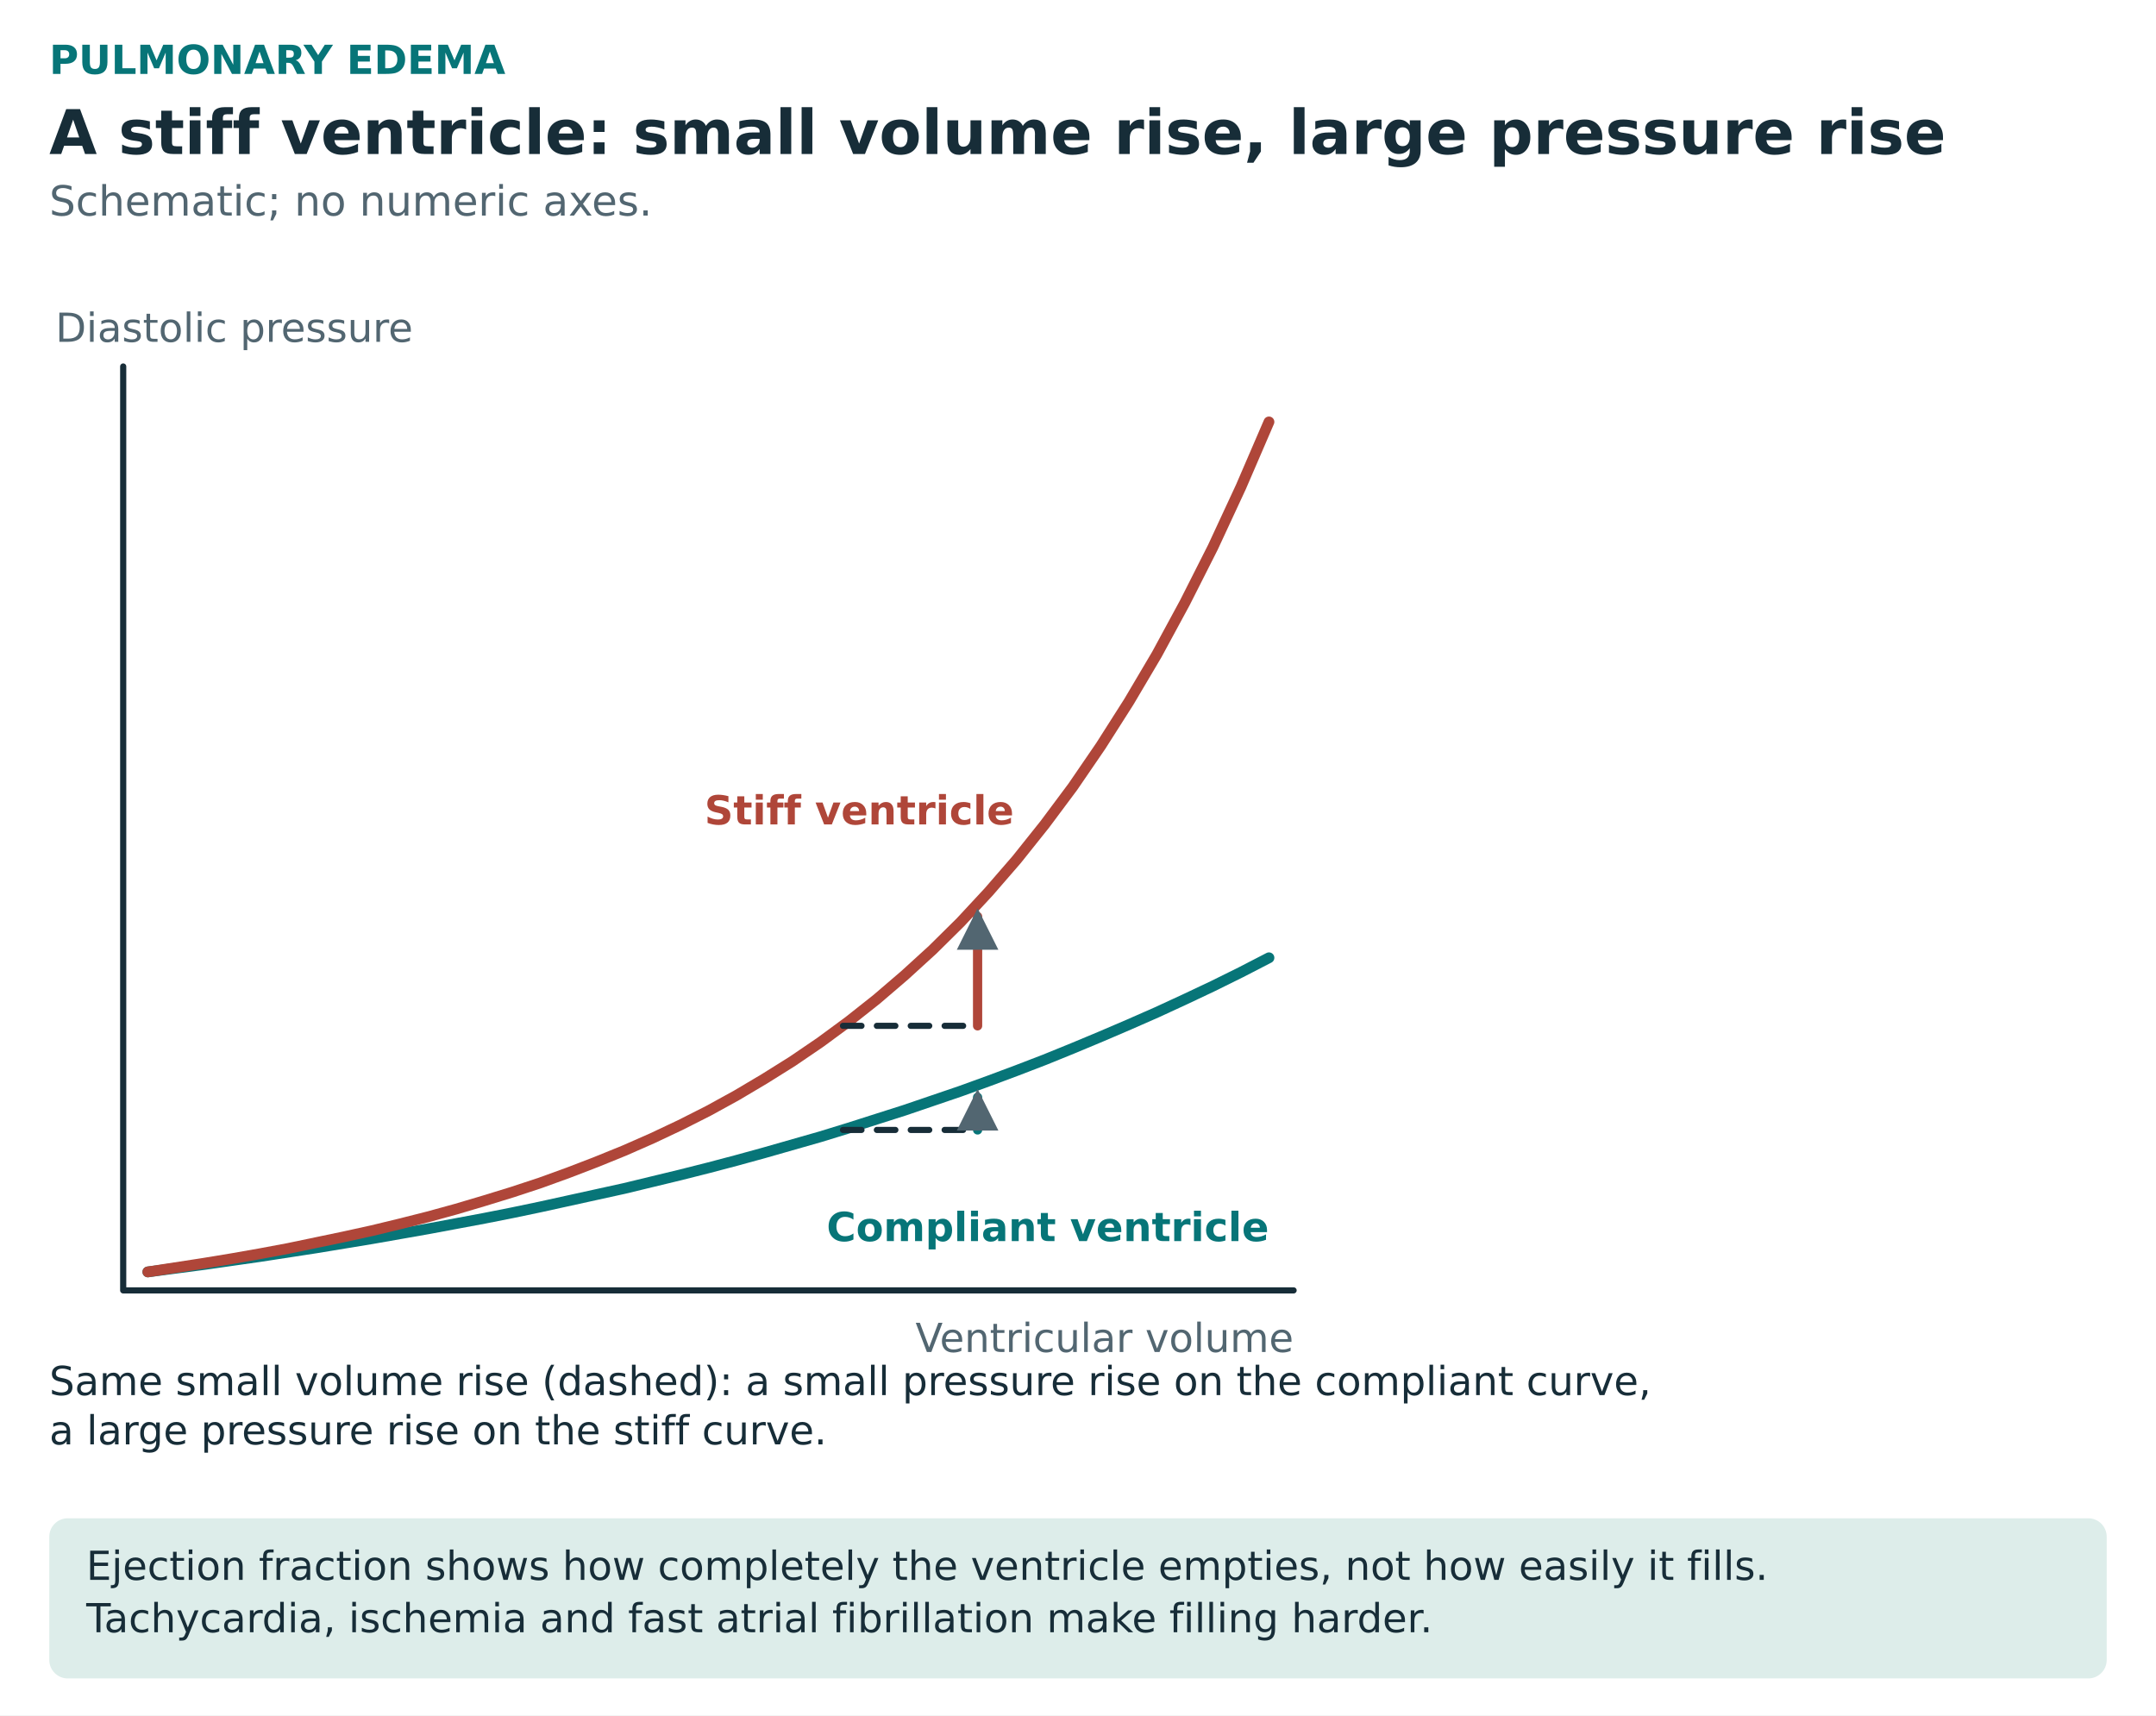
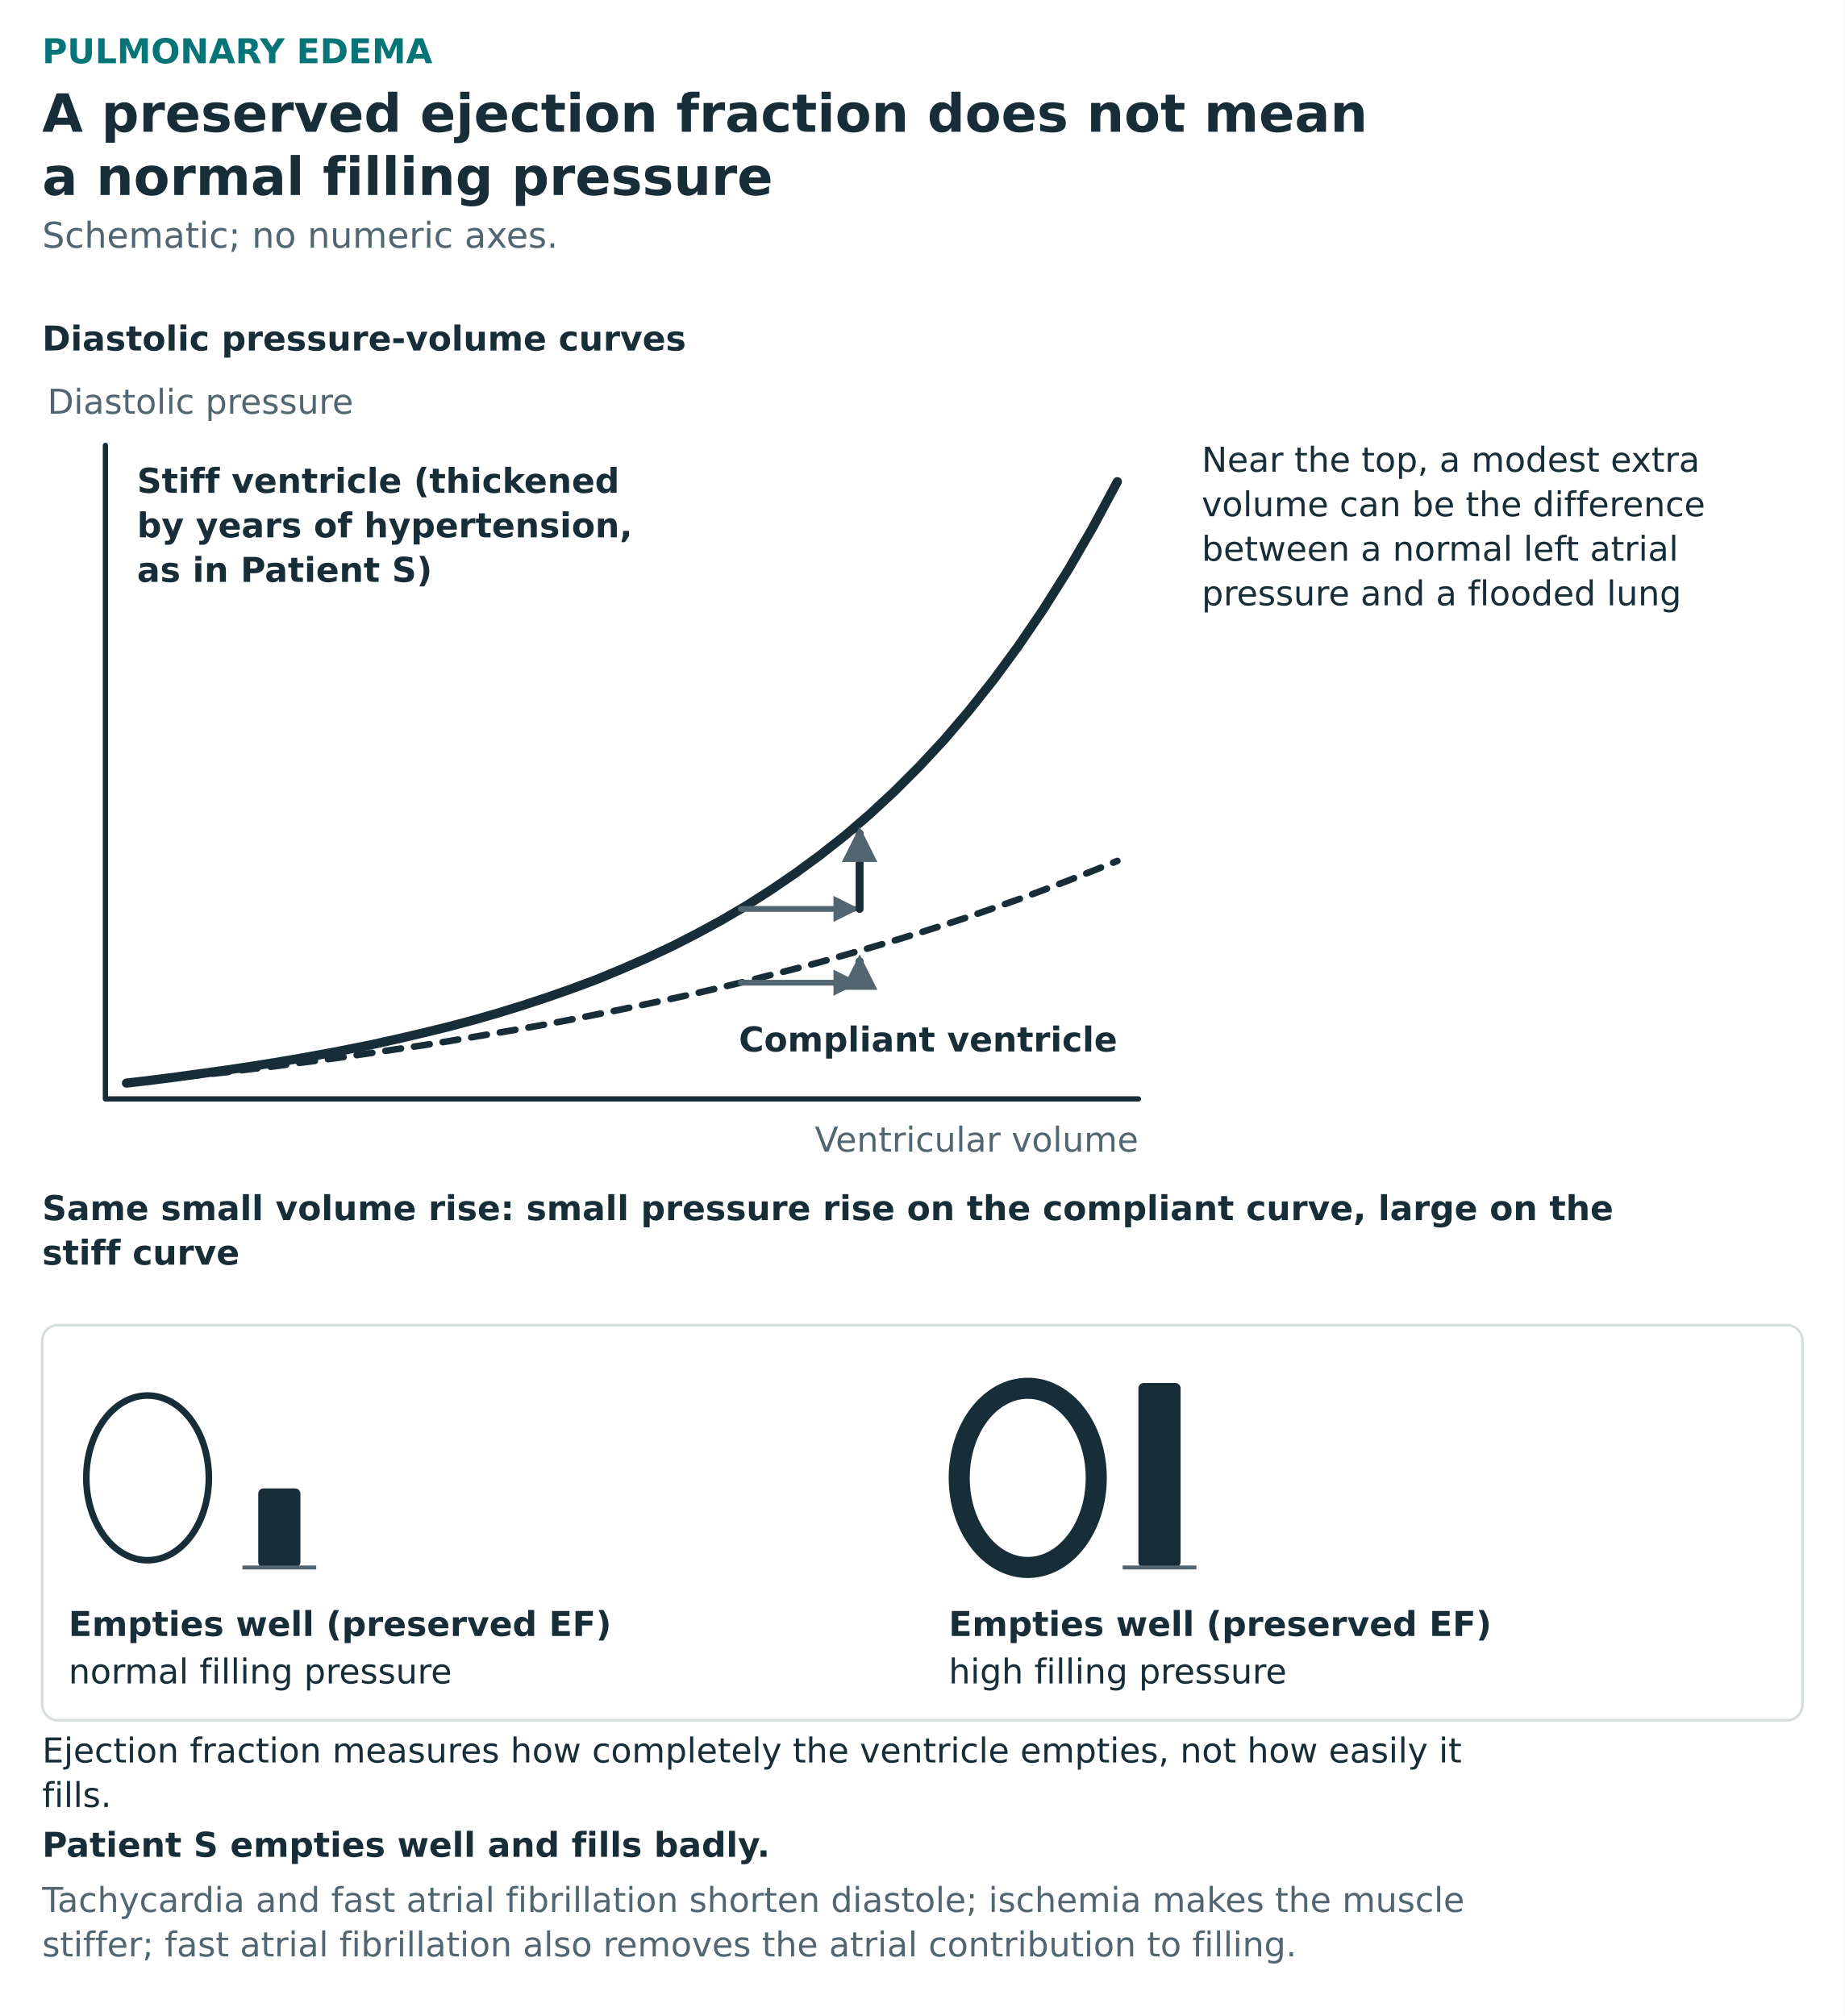
- <svg xmlns="http://www.w3.org/2000/svg" class="diagram-print" viewBox="0 0 700 557" role="img" aria-labelledby="fig-r4-02-pressure-volume-print-title" aria-describedby="fig-r4-02-pressure-volume-print-desc">
+ <svg xmlns="http://www.w3.org/2000/svg" class="diagram-print" viewBox="0 0 700 765" role="img" aria-labelledby="fig-r4-02-pressure-volume-print-title" aria-describedby="fig-r4-02-pressure-volume-print-desc">
  <style>text{font-family:'DejaVu Sans',system-ui,sans-serif}.fig-r4-02-pressure-volume-print-t-ink{fill:#172d38}.fig-r4-02-pressure-volume-print-t-muted{fill:#526671}.fig-r4-02-pressure-volume-print-t-teal{fill:#077578}.fig-r4-02-pressure-volume-print-t-red{fill:#af4639}.fig-r4-02-pressure-volume-print-t-gold{fill:#996613}.fig-r4-02-pressure-volume-print-bg{fill:#ffffff}.fig-r4-02-pressure-volume-print-pn{fill:#ffffff;stroke:#d5dedc}.fig-r4-02-pressure-volume-print-s-teal{stroke:#077578;fill:none}.fig-r4-02-pressure-volume-print-f-teal{fill:#077578}.fig-r4-02-pressure-volume-print-s-red{stroke:#af4639;fill:none}.fig-r4-02-pressure-volume-print-f-red{fill:#af4639}.fig-r4-02-pressure-volume-print-s-gold{stroke:#996613;fill:none}.fig-r4-02-pressure-volume-print-f-gold{fill:#996613}.fig-r4-02-pressure-volume-print-s-muted{stroke:#526671;fill:none}.fig-r4-02-pressure-volume-print-f-muted{fill:#526671}.fig-r4-02-pressure-volume-print-s-rule{stroke:#d5dedc;fill:none}.fig-r4-02-pressure-volume-print-f-rule{fill:#d5dedc}.fig-r4-02-pressure-volume-print-s-ink{stroke:#172d38;fill:none}.fig-r4-02-pressure-volume-print-f-ink{fill:#172d38}.fig-r4-02-pressure-volume-print-f-tt{fill:#ddedea}.fig-r4-02-pressure-volume-print-f-rt{fill:#f5e4df}</style>
  <defs>
    <marker id="fig-r4-02-pressure-volume-print-ah" viewBox="0 0 10 10" refX="8" refY="5" markerWidth="4.5" markerHeight="4.5" orient="auto-start-reverse">
      <path class="fig-r4-02-pressure-volume-print-f-muted" d="M0,0 L10,5 L0,10 z" />
    </marker>
  </defs>
-   <rect class="fig-r4-02-pressure-volume-print-bg" width="700" height="557" />
+   <rect class="fig-r4-02-pressure-volume-print-bg" width="700" height="765" />
  <text class="fig-r4-02-pressure-volume-print-t-teal" x="16.0" y="24.0" font-size="13" font-weight="600" text-anchor="start">PULMONARY EDEMA</text>
-   <text class="fig-r4-02-pressure-volume-print-t-ink" x="16.0" y="50.0" font-size="20" font-weight="600" text-anchor="start">A stiff ventricle: small volume rise, large pressure rise</text>
-   <text class="fig-r4-02-pressure-volume-print-t-muted" x="16.0" y="70.0" font-size="13.5" text-anchor="start">Schematic; no numeric axes.</text>
-   <path class="fig-r4-02-pressure-volume-print-s-ink" d="M40,119 V419 H420" stroke-width="2" stroke-linecap="round" stroke-linejoin="round" />
-   <text class="fig-r4-02-pressure-volume-print-t-muted" x="420.0" y="439.0" font-size="13" text-anchor="end">Ventricular volume</text>
-   <text class="fig-r4-02-pressure-volume-print-t-muted" x="18.0" y="111.0" font-size="13" text-anchor="start">Diastolic pressure</text>
-   <path class="fig-r4-02-pressure-volume-print-s-teal" d="M48.0,413.0 L57.1,411.8 L66.2,410.6 L75.3,409.3 L84.4,408.0 L93.5,406.6 L102.6,405.2 L111.7,403.7 L120.8,402.2 L129.9,400.6 L139.0,399.0 L148.1,397.3 L157.2,395.6 L166.3,393.8 L175.4,391.9 L184.5,389.9 L193.6,387.9 L202.7,385.9 L211.8,383.7 L220.9,381.5 L230.0,379.2 L239.1,376.8 L248.2,374.3 L257.3,371.7 L266.4,369.1 L275.5,366.3 L284.6,363.4 L293.7,360.5 L302.8,357.4 L311.9,354.3 L321.0,351.0 L330.1,347.6 L339.2,344.1 L348.3,340.4 L357.4,336.6 L366.5,332.7 L375.6,328.7 L384.7,324.5 L393.8,320.2 L402.9,315.7 L412.0,311.0" stroke-width="3.5" stroke-linecap="round" stroke-linejoin="round" />
-   <path class="fig-r4-02-pressure-volume-print-s-ink" d="M273.7,366.9 H317.4" stroke-width="2" stroke-linecap="round" stroke-linejoin="round" stroke-dasharray="6 5" />
-   <path class="fig-r4-02-pressure-volume-print-s-teal" d="M317.4,366.9 V356.3" stroke-width="3" stroke-linecap="round" marker-end="url(#fig-r4-02-pressure-volume-print-ah)" />
-   <path class="fig-r4-02-pressure-volume-print-s-red" d="M48.0,413.0 L57.1,411.6 L66.2,410.2 L75.3,408.7 L84.4,407.1 L93.5,405.4 L102.6,403.5 L111.7,401.6 L120.8,399.6 L129.9,397.4 L139.0,395.1 L148.1,392.6 L157.2,389.9 L166.3,387.1 L175.4,384.1 L184.5,380.8 L193.6,377.3 L202.7,373.6 L211.8,369.6 L220.9,365.3 L230.0,360.7 L239.1,355.7 L248.2,350.3 L257.3,344.6 L266.4,338.4 L275.5,331.7 L284.6,324.5 L293.7,316.7 L302.8,308.4 L311.9,299.4 L321.0,289.6 L330.1,279.1 L339.2,267.7 L348.3,255.5 L357.4,242.2 L366.5,227.9 L375.6,212.5 L384.7,195.7 L393.8,177.7 L402.9,158.1 L412.0,137.0" stroke-width="3.5" stroke-linecap="round" stroke-linejoin="round" />
-   <path class="fig-r4-02-pressure-volume-print-s-ink" d="M273.7,333.1 H317.4" stroke-width="2" stroke-linecap="round" stroke-linejoin="round" stroke-dasharray="6 5" />
-   <path class="fig-r4-02-pressure-volume-print-s-red" d="M317.4,333.1 V297.6" stroke-width="3" stroke-linecap="round" marker-end="url(#fig-r4-02-pressure-volume-print-ah)" />
-   <text class="fig-r4-02-pressure-volume-print-t-red" x="329.2" y="267.7" font-size="13" font-weight="600" text-anchor="end">Stiff ventricle</text>
-   <text class="fig-r4-02-pressure-volume-print-t-teal" x="412.0" y="403.0" font-size="13" font-weight="600" text-anchor="end">Compliant ventricle</text>
-   <text class="fig-r4-02-pressure-volume-print-t-ink" x="16.0" y="453.0" font-size="13" text-anchor="start">Same small volume rise (dashed): a small pressure rise on the compliant curve,</text>
-   <text class="fig-r4-02-pressure-volume-print-t-ink" x="16.0" y="469.0" font-size="13" text-anchor="start">a large pressure rise on the stiff curve.</text>
-   <rect class="fig-r4-02-pressure-volume-print-f-tt" x="16.0" y="493.0" width="668.0" height="52.0" rx="6" />
-   <text class="fig-r4-02-pressure-volume-print-t-ink" x="28.0" y="513.0" font-size="13" text-anchor="start">Ejection fraction shows how completely the ventricle empties, not how easily it fills.</text>
-   <text class="fig-r4-02-pressure-volume-print-t-ink" x="28.0" y="530.0" font-size="13" text-anchor="start">Tachycardia, ischemia and fast atrial fibrillation make filling harder.</text>
+   <text class="fig-r4-02-pressure-volume-print-t-ink" x="16.0" y="50.0" font-size="20" font-weight="600" text-anchor="start">A preserved ejection fraction does not mean</text>
+   <text class="fig-r4-02-pressure-volume-print-t-ink" x="16.0" y="74.0" font-size="20" font-weight="600" text-anchor="start">a normal filling pressure</text>
+   <text class="fig-r4-02-pressure-volume-print-t-muted" x="16.0" y="94.0" font-size="13.5" text-anchor="start">Schematic; no numeric axes.</text>
+   <text class="fig-r4-02-pressure-volume-print-t-ink" x="16.0" y="133.0" font-size="13" font-weight="600" text-anchor="start">Diastolic pressure-volume curves</text>
+   <text class="fig-r4-02-pressure-volume-print-t-muted" x="18.0" y="157.0" font-size="13" text-anchor="start">Diastolic pressure</text>
+   <path class="fig-r4-02-pressure-volume-print-s-ink" d="M40,169 V417 H432" stroke-width="2" stroke-linecap="round" stroke-linejoin="round" />
+   <text class="fig-r4-02-pressure-volume-print-t-muted" x="432.0" y="437.0" font-size="13" text-anchor="end">Ventricular volume</text>
+   <path class="fig-r4-02-pressure-volume-print-s-ink" d="M48.0,411.0 L57.4,410.0 L66.8,409.0 L76.2,407.9 L85.6,406.9 L95.0,405.7 L104.4,404.6 L113.8,403.3 L123.2,402.1 L132.6,400.8 L142.0,399.4 L151.4,398.0 L160.8,396.6 L170.2,395.1 L179.6,393.5 L189.0,391.9 L198.4,390.3 L207.8,388.6 L217.2,386.8 L226.6,384.9 L236.0,383.0 L245.4,381.0 L254.8,379.0 L264.2,376.9 L273.6,374.7 L283.0,372.4 L292.4,370.0 L301.8,367.6 L311.2,365.1 L320.6,362.4 L330.0,359.7 L339.4,356.9 L348.8,354.0 L358.2,351.0 L367.6,347.9 L377.0,344.6 L386.4,341.3 L395.8,337.8 L405.2,334.2 L414.6,330.5 L424.0,326.7" stroke-width="2.5" stroke-linecap="round" stroke-linejoin="round" stroke-dasharray="6 5" />
+   <path class="fig-r4-02-pressure-volume-print-s-muted" d="M281.1,372.9 H324.2" stroke-width="2.2" stroke-linecap="round" marker-end="url(#fig-r4-02-pressure-volume-print-ah)" />
+   <path class="fig-r4-02-pressure-volume-print-s-ink" d="M326.2,372.9 V364.8" stroke-width="3" stroke-linecap="round" marker-end="url(#fig-r4-02-pressure-volume-print-ah)" />
+   <path class="fig-r4-02-pressure-volume-print-s-ink" d="M48.0,411.0 L57.4,409.9 L66.8,408.7 L76.2,407.4 L85.6,406.1 L95.0,404.7 L104.4,403.2 L113.8,401.6 L123.2,399.9 L132.6,398.1 L142.0,396.2 L151.4,394.1 L160.8,391.9 L170.2,389.6 L179.6,387.1 L189.0,384.4 L198.4,381.5 L207.8,378.4 L217.2,375.1 L226.6,371.6 L236.0,367.7 L245.4,363.6 L254.8,359.2 L264.2,354.4 L273.6,349.3 L283.0,343.8 L292.4,337.8 L301.8,331.4 L311.2,324.5 L320.6,317.1 L330.0,309.0 L339.4,300.3 L348.8,290.9 L358.2,280.8 L367.6,269.8 L377.0,258.0 L386.4,245.2 L395.8,231.4 L405.2,216.5 L414.6,200.3 L424.0,182.8" stroke-width="3.5" stroke-linecap="round" stroke-linejoin="round" />
+   <path class="fig-r4-02-pressure-volume-print-s-muted" d="M281.1,344.9 H324.2" stroke-width="2.2" stroke-linecap="round" marker-end="url(#fig-r4-02-pressure-volume-print-ah)" />
+   <path class="fig-r4-02-pressure-volume-print-s-ink" d="M326.2,344.9 V316.3" stroke-width="3" stroke-linecap="round" marker-end="url(#fig-r4-02-pressure-volume-print-ah)" />
+   <text class="fig-r4-02-pressure-volume-print-t-ink" x="52.0" y="187.0" font-size="13" font-weight="600" text-anchor="start">Stiff ventricle (thickened</text>
+   <text class="fig-r4-02-pressure-volume-print-t-ink" x="52.0" y="203.9" font-size="13" font-weight="600" text-anchor="start">by years of hypertension,</text>
+   <text class="fig-r4-02-pressure-volume-print-t-ink" x="52.0" y="220.8" font-size="13" font-weight="600" text-anchor="start">as in Patient S)</text>
+   <text class="fig-r4-02-pressure-volume-print-t-ink" x="424.0" y="399.0" font-size="13" font-weight="600" text-anchor="end">Compliant ventricle</text>
+   <text class="fig-r4-02-pressure-volume-print-t-ink" x="456.0" y="179.0" font-size="13" text-anchor="start">Near the top, a modest extra</text>
+   <text class="fig-r4-02-pressure-volume-print-t-ink" x="456.0" y="195.9" font-size="13" text-anchor="start">volume can be the difference</text>
+   <text class="fig-r4-02-pressure-volume-print-t-ink" x="456.0" y="212.8" font-size="13" text-anchor="start">between a normal left atrial</text>
+   <text class="fig-r4-02-pressure-volume-print-t-ink" x="456.0" y="229.7" font-size="13" text-anchor="start">pressure and a flooded lung</text>
+   <text class="fig-r4-02-pressure-volume-print-t-ink" x="16.0" y="463.0" font-size="13" font-weight="600" text-anchor="start">Same small volume rise: small pressure rise on the compliant curve, large on the</text>
+   <text class="fig-r4-02-pressure-volume-print-t-ink" x="16.0" y="479.9" font-size="13" font-weight="600" text-anchor="start">stiff curve</text>
+   <rect class="fig-r4-02-pressure-volume-print-pn" x="16.0" y="502.8" width="668.0" height="150.0" rx="6" />
+   <ellipse class="fig-r4-02-pressure-volume-print-s-ink" cx="56.0" cy="560.8" rx="23.25" ry="31.25" stroke-width="2.5" />
+   <rect class="fig-r4-02-pressure-volume-print-f-ink" x="98.0" y="564.8" width="16.0" height="30.0" rx="2" />
+   <line class="fig-r4-02-pressure-volume-print-s-muted" x1="92.0" y1="594.8" x2="120.0" y2="594.8" stroke-width="1.5" />
+   <text class="fig-r4-02-pressure-volume-print-t-ink" x="26.0" y="620.8" font-size="13" font-weight="600" text-anchor="start">Empties well (preserved EF)</text>
+   <text class="fig-r4-02-pressure-volume-print-t-ink" x="26.0" y="638.8" font-size="13" text-anchor="start">normal filling pressure</text>
+   <ellipse class="fig-r4-02-pressure-volume-print-s-ink" cx="390.0" cy="560.8" rx="26.0" ry="34.0" stroke-width="8" />
+   <rect class="fig-r4-02-pressure-volume-print-f-ink" x="432.0" y="524.8" width="16.0" height="70.0" rx="2" />
+   <line class="fig-r4-02-pressure-volume-print-s-muted" x1="426.0" y1="594.8" x2="454.0" y2="594.8" stroke-width="1.5" />
+   <text class="fig-r4-02-pressure-volume-print-t-ink" x="360.0" y="620.8" font-size="13" font-weight="600" text-anchor="start">Empties well (preserved EF)</text>
+   <text class="fig-r4-02-pressure-volume-print-t-ink" x="360.0" y="638.8" font-size="13" text-anchor="start">high filling pressure</text>
+   <text class="fig-r4-02-pressure-volume-print-t-ink" x="16.0" y="668.8" font-size="13" text-anchor="start">Ejection fraction measures how completely the ventricle empties, not how easily it</text>
+   <text class="fig-r4-02-pressure-volume-print-t-ink" x="16.0" y="685.7" font-size="13" text-anchor="start">fills.</text>
+   <text class="fig-r4-02-pressure-volume-print-t-ink" x="16.0" y="704.6" font-size="13" font-weight="600" text-anchor="start">Patient S empties well and fills badly.</text>
+   <text class="fig-r4-02-pressure-volume-print-t-muted" x="16.0" y="725.5" font-size="13" text-anchor="start">Tachycardia and fast atrial fibrillation shorten diastole; ischemia makes the muscle</text>
+   <text class="fig-r4-02-pressure-volume-print-t-muted" x="16.0" y="742.4" font-size="13" text-anchor="start">stiffer; fast atrial fibrillation also removes the atrial contribution to filling.</text>
</svg>
